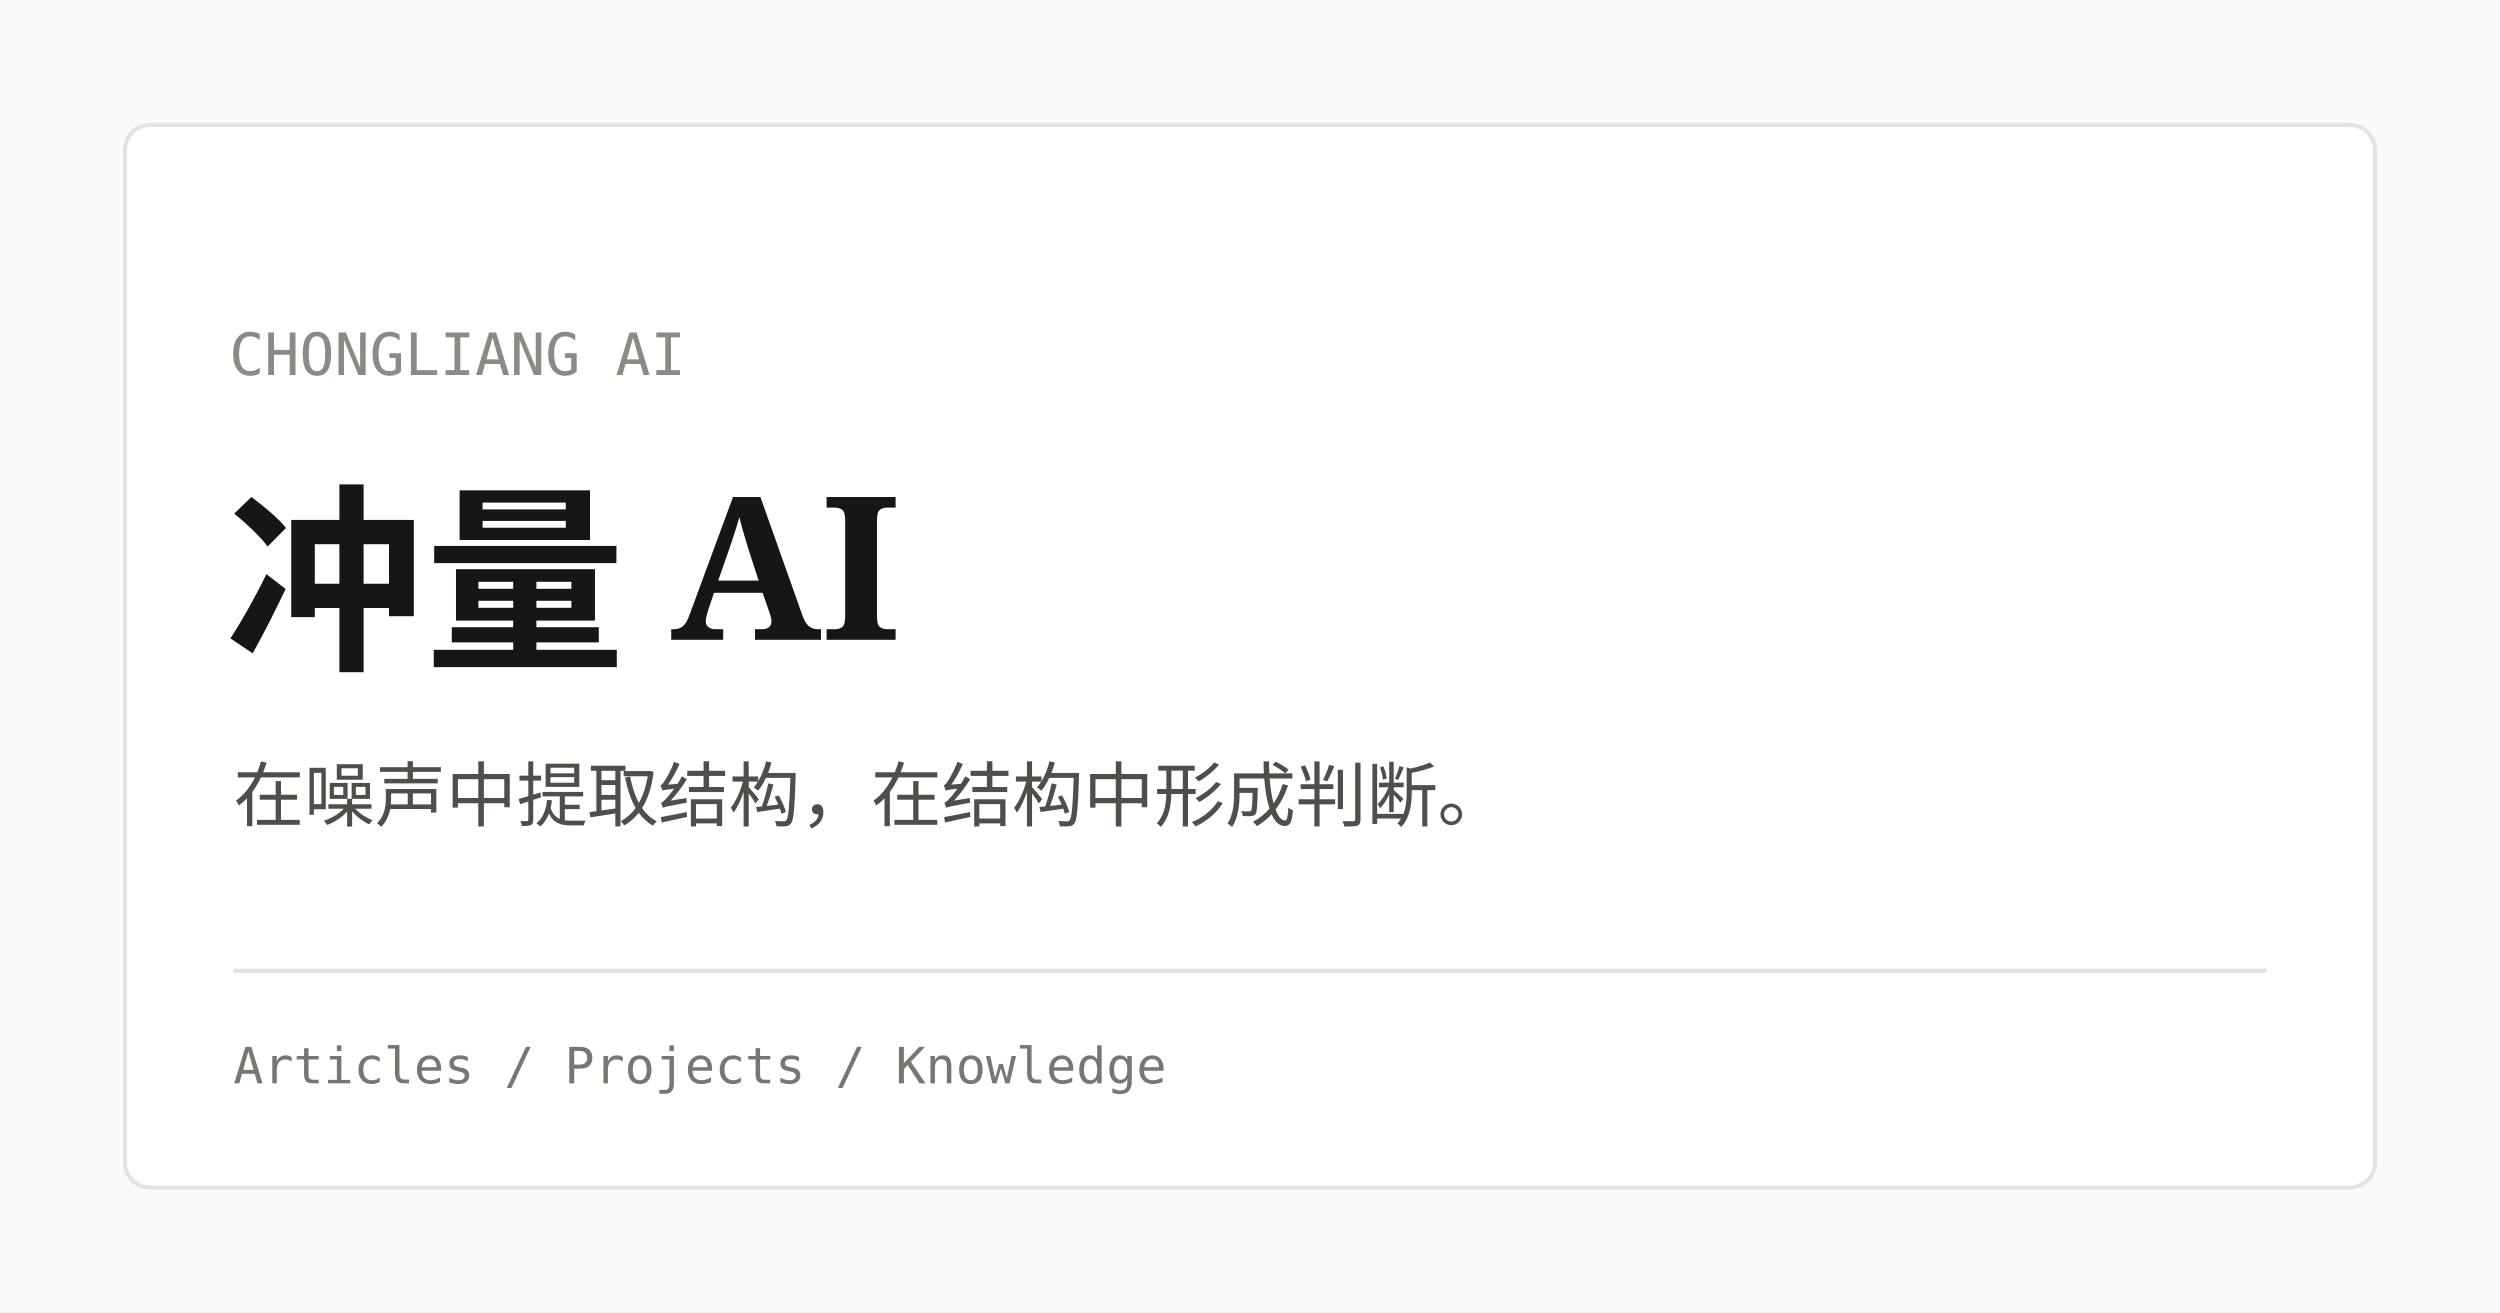
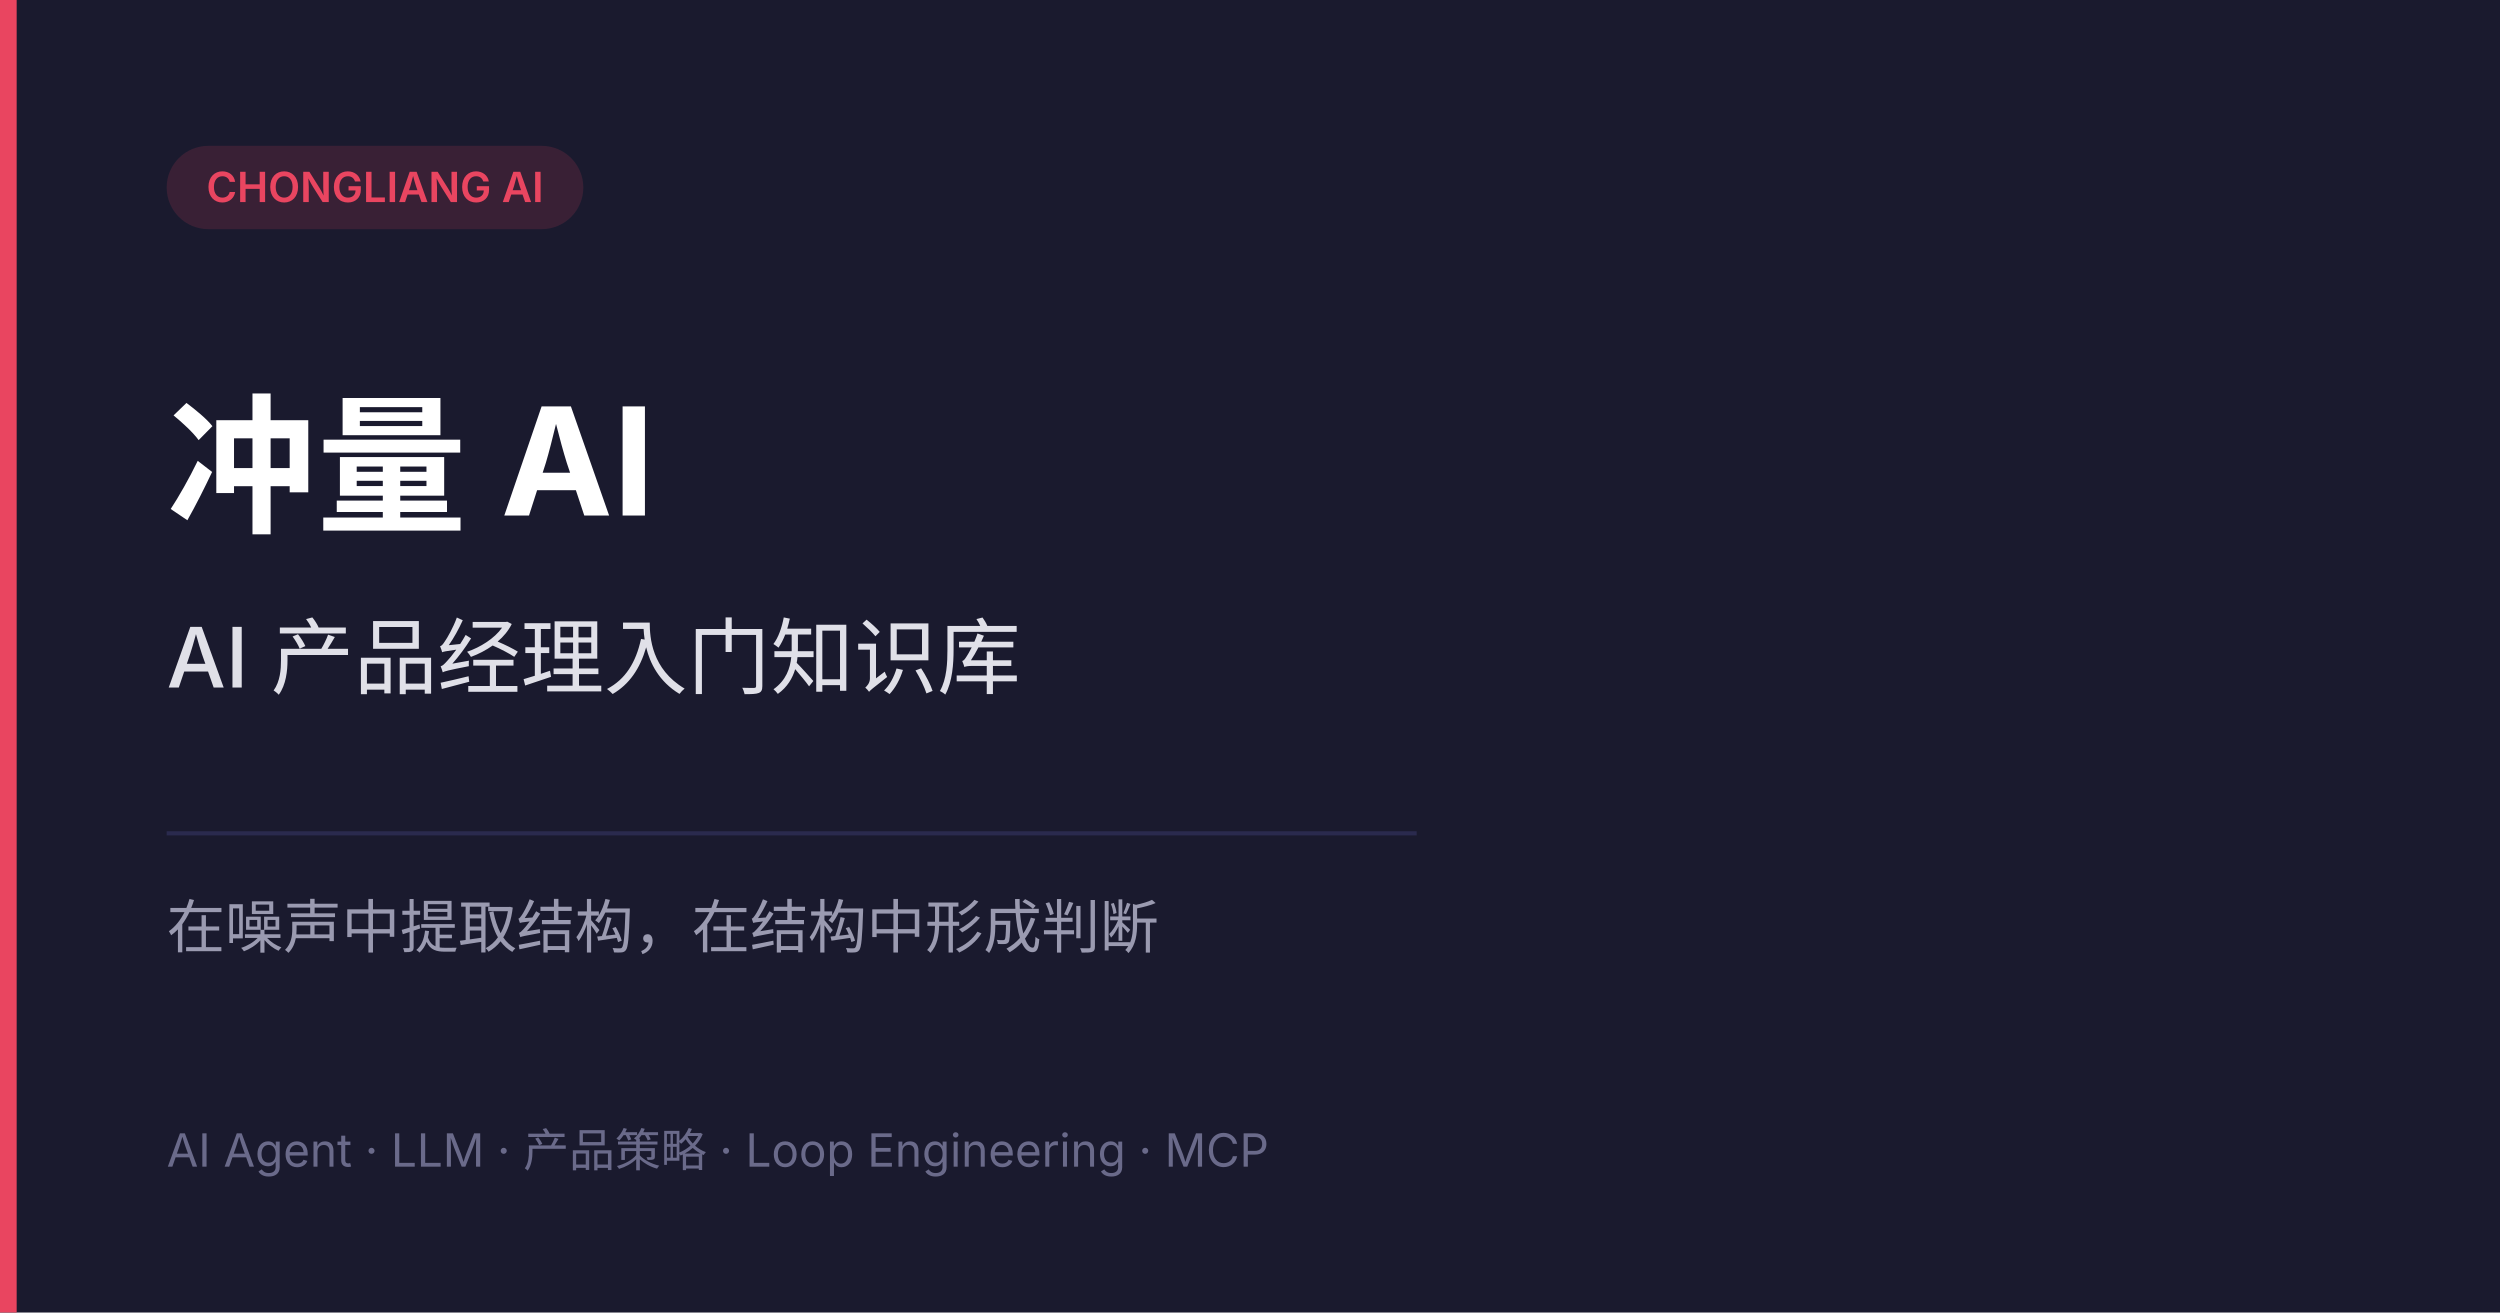
<svg xmlns="http://www.w3.org/2000/svg" width="1200" height="630" viewBox="0 0 1200 630" role="img" aria-labelledby="title desc">
-   <rect width="1200" height="630" fill="#fafaf8" />
-   <rect x="60" y="60" width="1080" height="510" rx="12" fill="#ffffff" stroke="#e3e3df" stroke-width="2" />
-   <text x="110" y="180" fill="#8b8b84" font-family="IBM Plex Mono, monospace" font-size="28">CHONGLIANG AI</text>
-   <text x="108" y="314" fill="#161616" font-family="Noto Serif SC, Songti SC, serif" font-size="96" font-weight="700">冲量 AI</text>
-   <text x="112" y="394" fill="#4f4f4a" font-family="Noto Sans SC, Inter, sans-serif" font-size="34">在噪声中提取结构，在结构中形成判断。</text>
-   <line x1="112" y1="466" x2="1088" y2="466" stroke="#e3e3df" stroke-width="2" />
-   <text x="112" y="520" fill="#777771" font-family="IBM Plex Mono, monospace" font-size="24">Articles / Projects / Knowledge</text>
+   <rect width="1200" height="630" fill="#1a1a2e" />
+   <rect x="0" y="0" width="8" height="630" fill="#e94560" />
+   <rect x="80" y="70" width="200" height="40" rx="20" fill="#e94560" opacity="0.15" />
+   <text x="180" y="97" fill="#e94560" font-family="system-ui, -apple-system, sans-serif" font-size="20" font-weight="600" text-anchor="middle">CHONGLIANG AI</text>
+   <text x="80" y="250" fill="#ffffff" font-family="system-ui, -apple-system, 'PingFang SC', 'Noto Sans SC', sans-serif" font-size="72" font-weight="700">冲量 AI</text>
+   <text x="80" y="330" fill="#e0e0e8" font-family="system-ui, -apple-system, 'PingFang SC', 'Noto Sans SC', sans-serif" font-size="40" font-weight="500">AI 产品经理入门知识库</text>
+   <line x1="80" y1="400" x2="680" y2="400" stroke="#2a2a4e" stroke-width="2" />
+   <text x="80" y="455" fill="#9a9ab0" font-family="system-ui, -apple-system, 'PingFang SC', 'Noto Sans SC', sans-serif" font-size="28">在噪声中提取结构，在结构中形成判断</text>
+   <text x="80" y="560" fill="#6a6a8a" font-family="system-ui, -apple-system, monospace" font-size="22">AI Agent · LLM · 产品策略 · Loop Engineering · MCP</text>
</svg>
